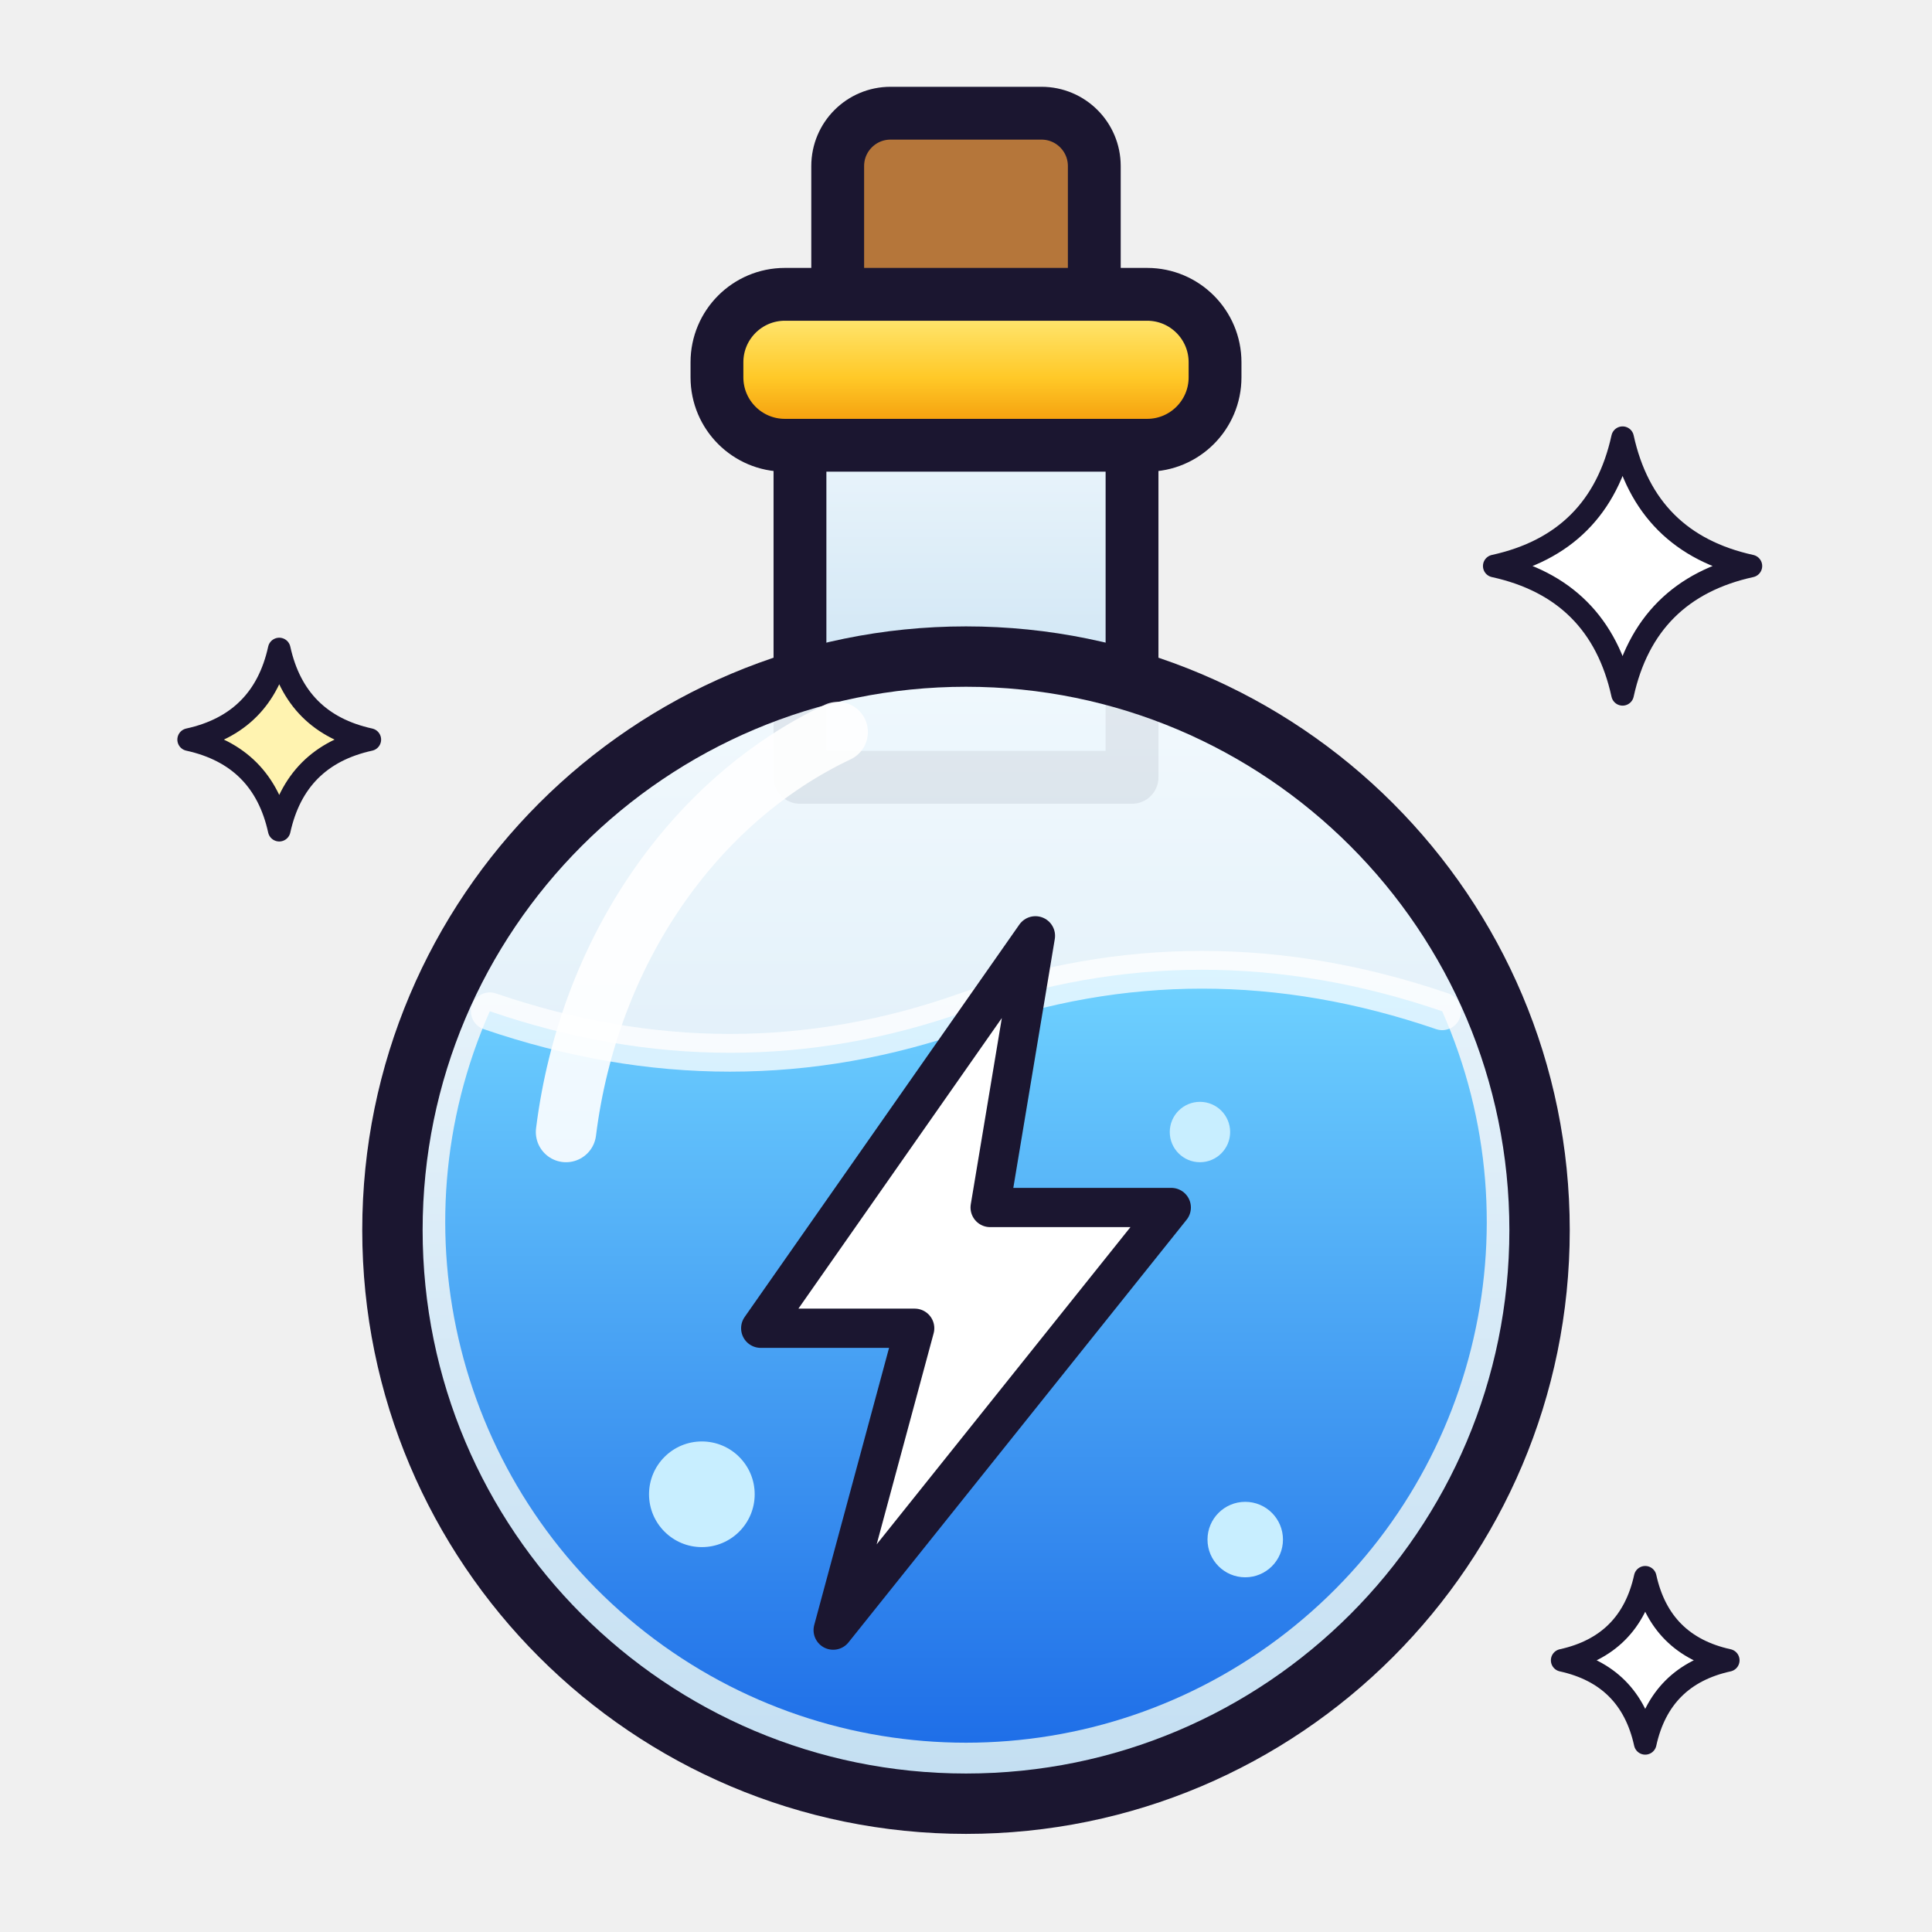
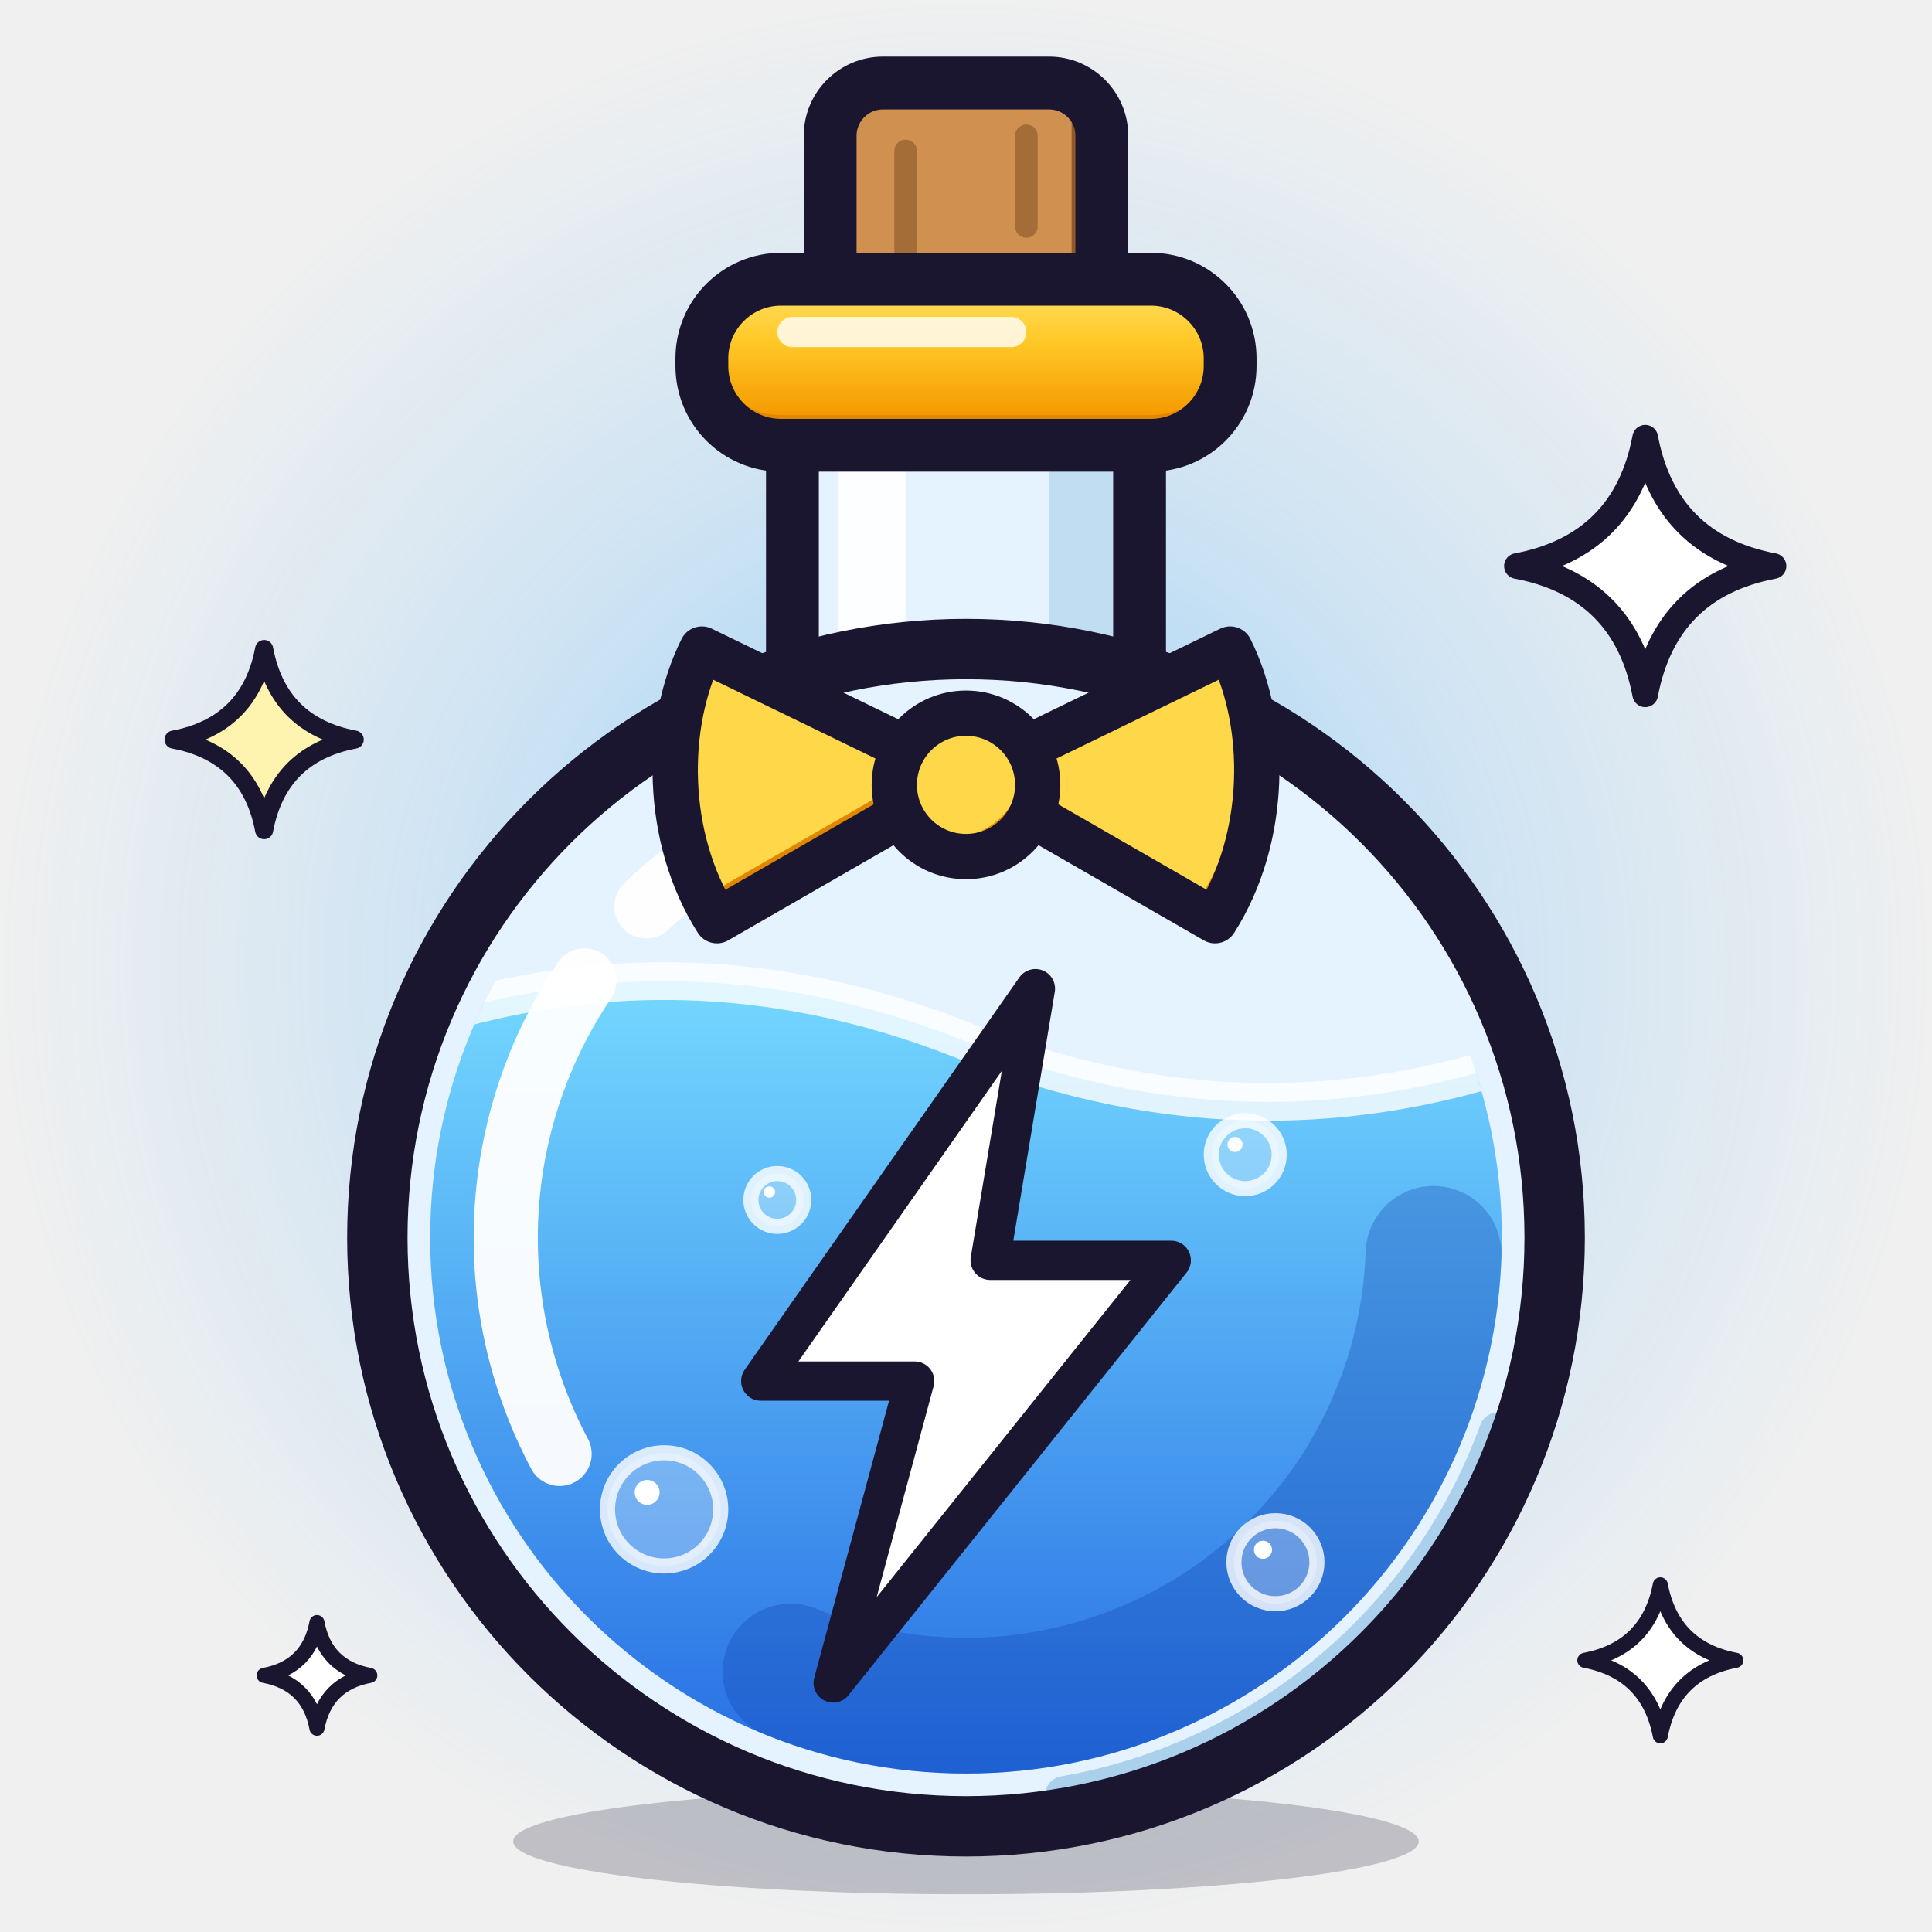
<svg xmlns="http://www.w3.org/2000/svg" width="512" height="512" viewBox="0 0 512 512" fill="none">
  <defs>
    <linearGradient id="gold" x1="0" y1="0" x2="0" y2="1">
      <stop offset="0" stop-color="#FFF08A" />
      <stop offset="0.55" stop-color="#FFC928" />
-       <stop offset="1" stop-color="#F08A00" />
+       <stop offset="1" stop-color="#F59A00" />
    </linearGradient>
    <linearGradient id="goldIn" x1="0" y1="0" x2="0" y2="1">
-       <stop offset="0" stop-color="#FFD84A" />
-       <stop offset="1" stop-color="#FFAE1A" />
-     </linearGradient>
-     <linearGradient id="bolt" x1="0" y1="0" x2="0" y2="1">
-       <stop offset="0" stop-color="#FFF7A6" />
-       <stop offset="0.5" stop-color="#FFD62E" />
-       <stop offset="1" stop-color="#FF9A1F" />
-     </linearGradient>
-     <linearGradient id="leaf" x1="0" y1="0" x2="0" y2="1">
-       <stop offset="0" stop-color="#8CF06A" />
-       <stop offset="1" stop-color="#1FA84A" />
-     </linearGradient>
-     <linearGradient id="egg" x1="0" y1="0" x2="0" y2="1">
-       <stop offset="0" stop-color="#C79BFF" />
-       <stop offset="0.6" stop-color="#8A4DF0" />
-       <stop offset="1" stop-color="#5A27B8" />
-     </linearGradient>
-     <linearGradient id="cyan" x1="0" y1="0" x2="1" y2="0">
-       <stop offset="0" stop-color="#6FE9FF" stop-opacity="0" />
-       <stop offset="1" stop-color="#6FE9FF" />
+       <stop offset="0" stop-color="#FFDC55" />
+       <stop offset="1" stop-color="#FFB01F" />
    </linearGradient>
    <linearGradient id="sack" x1="0" y1="0" x2="0" y2="1">
-       <stop offset="0" stop-color="#E9BC78" />
-       <stop offset="1" stop-color="#B57A34" />
+       <stop offset="0" stop-color="#F2CC8C" />
+       <stop offset="1" stop-color="#C98C42" />
    </linearGradient>
    <linearGradient id="wood" x1="0" y1="0" x2="0" y2="1">
-       <stop offset="0" stop-color="#D08A3C" />
-       <stop offset="1" stop-color="#8C4A18" />
-     </linearGradient>
-     <linearGradient id="glass" x1="0" y1="0" x2="0" y2="1">
-       <stop offset="0" stop-color="#F4FBFF" />
-       <stop offset="1" stop-color="#BFDDF2" />
+       <stop offset="0" stop-color="#D9924A" />
+       <stop offset="1" stop-color="#A45C22" />
    </linearGradient>
    <linearGradient id="liqLuck" x1="0" y1="0" x2="0" y2="1">
-       <stop offset="0" stop-color="#FFC04A" />
-       <stop offset="1" stop-color="#F26A12" />
+       <stop offset="0" stop-color="#FFC44D" />
+       <stop offset="1" stop-color="#F05A0E" />
    </linearGradient>
    <linearGradient id="liqSpeed" x1="0" y1="0" x2="0" y2="1">
-       <stop offset="0" stop-color="#6FD2FF" />
-       <stop offset="1" stop-color="#1F6FE8" />
+       <stop offset="0" stop-color="#74D8FF" />
+       <stop offset="1" stop-color="#1B5FE0" />
    </linearGradient>
    <linearGradient id="flame" x1="0" y1="0" x2="0" y2="1">
-       <stop offset="0" stop-color="#FFD23A" />
-       <stop offset="1" stop-color="#F0401A" />
+       <stop offset="0" stop-color="#FFB02E" />
+       <stop offset="1" stop-color="#EE3A16" />
+     </linearGradient>
+     <linearGradient id="petal" x1="0" y1="0" x2="0" y2="1">
+       <stop offset="0" stop-color="#FFE3EF" />
+       <stop offset="1" stop-color="#FF8FC0" />
    </linearGradient>
    <linearGradient id="badge" x1="0" y1="0" x2="0" y2="1">
-       <stop offset="0" stop-color="#FF6FB1" />
+       <stop offset="0" stop-color="#FF78B8" />
      <stop offset="1" stop-color="#E0206F" />
    </linearGradient>
+     <radialGradient id="glow1">
+       <stop offset="0" stop-color="#4FB4FF" stop-opacity="0.55" />
+       <stop offset="0.55" stop-color="#4FB4FF" stop-opacity="0.2" />
+       <stop offset="1" stop-color="#4FB4FF" stop-opacity="0" />
+     </radialGradient>
+     <clipPath id="clip2">
+       <rect x="220" y="22" width="72" height="66" rx="14" />
+     </clipPath>
+     <clipPath id="clip3">
+       <rect x="210" y="92" width="92" height="124" rx="0" />
+     </clipPath>
+     <clipPath id="clip4">
+       <rect x="186" y="74" width="140" height="44" rx="21" />
+     </clipPath>
+     <clipPath id="clip5">
+       <circle cx="256" cy="328" r="142" />
+     </clipPath>
+     <clipPath id="clip6">
+       <path d="M256 206 L186 172 C176 192 176 222 190 244Z" />
+     </clipPath>
+     <clipPath id="clip7">
+       <path d="M256 206 L326 172 C336 192 336 222 322 244Z" />
+     </clipPath>
+     <clipPath id="clip8">
+       <circle cx="256" cy="208" r="19" />
+     </clipPath>
  </defs>
-   <rect x="222" y="30" width="68" height="62" rx="14" fill="#B5763A" stroke="#1B1630" stroke-width="14" stroke-linejoin="round" stroke-linecap="round" />
-   <rect x="212" y="96" width="88" height="110" fill="url(#glass)" fill-opacity="0.9" stroke="#1B1630" stroke-width="14" stroke-linejoin="round" stroke-linecap="round" />
-   <rect x="190" y="78" width="132" height="40" rx="18" fill="url(#gold)" stroke="#1B1630" stroke-width="14" stroke-linejoin="round" stroke-linecap="round" />
-   <circle cx="256" cy="326" r="152" fill="url(#glass)" fill-opacity="0.92" stroke="#1B1630" stroke-width="16" stroke-linejoin="round" stroke-linecap="round" />
-   <path d="M129.8 268 A138 138 0 1 0 382.2 268 Q318 246 256 268 Q194 290 129.8 268Z" fill="url(#liqSpeed)" />
-   <path d="M129.8 268 Q194 290 256 268 Q318 246 382.2 268" stroke="#FFFFFF" stroke-opacity="0.75" stroke-width="10" stroke-linecap="round" />
-   <circle cx="186" cy="396" r="14" fill="#C8EEFF" />
-   <circle cx="330" cy="408" r="10" fill="#C8EEFF" />
-   <circle cx="318" cy="300" r="8" fill="#C8EEFF" />
-   <polygon transform="translate(256 340) scale(0.4) translate(-284 -256)" points="330,26 148,286 250,286 196,486 420,206 300,206" fill="#FFFFFF" stroke="#1B1630" stroke-width="26" stroke-linejoin="round" />
-   <path d="M150 300 C156 252 184 212 222 194" stroke="#FFFFFF" stroke-opacity="0.9" stroke-width="16" stroke-linecap="round" />
-   <path d="M430 116 Q436.12 143.88 464 150 Q436.12 156.12 430 184 Q423.88 156.12 396 150 Q423.88 143.88 430 116Z" fill="#FFFFFF" stroke="#1B1630" stroke-width="6" stroke-linejoin="round" />
-   <path d="M74 172 Q78.32 191.68 98 196 Q78.32 200.32 74 220 Q69.68 200.32 50 196 Q69.68 191.68 74 172Z" fill="#FFF3B0" stroke="#1B1630" stroke-width="6" stroke-linejoin="round" />
-   <path d="M436 418 Q439.96 436.04 458 440 Q439.96 443.96 436 462 Q432.04 443.96 414 440 Q432.04 436.04 436 418Z" fill="#FFFFFF" stroke="#1B1630" stroke-width="6" stroke-linejoin="round" />
+   <circle cx="256" cy="256" r="256" fill="url(#glow1)" />
+   <ellipse cx="256" cy="488" rx="120" ry="14" fill="#1B1630" fill-opacity="0.22" />
+   <rect x="220" y="22" width="72" height="66" rx="14" fill="#8F5A28" />
+   <g clip-path="url(#clip2)">
+     <rect x="220" y="22" width="72" height="66" rx="14" fill="#CF9050" transform="translate(-8 -4)" />
+     <path d="M240 40 V70 M272 36 V60" stroke="#7A4A1E" stroke-opacity="0.5" stroke-width="6" stroke-linecap="round" stroke-linejoin="round" />
+   </g>
+   <rect x="220" y="22" width="72" height="66" rx="14" fill="none" stroke="#1B1630" stroke-width="14" stroke-linejoin="round" stroke-linecap="round" />
+   <rect x="210" y="92" width="92" height="124" rx="0" fill="#E4F3FF" />
+   <g clip-path="url(#clip3)">
+     <rect x="222" y="92" width="18" height="124" fill="#FFFFFF" fill-opacity="0.9" />
+     <rect x="278" y="92" width="24" height="124" fill="#A9CFEA" fill-opacity="0.6" />
+   </g>
+   <rect x="210" y="92" width="92" height="124" rx="0" fill="none" stroke="#1B1630" stroke-width="14" stroke-linejoin="round" stroke-linecap="round" />
+   <rect x="186" y="74" width="140" height="44" rx="21" fill="#E08600" />
+   <g clip-path="url(#clip4)">
+     <rect x="186" y="74" width="140" height="44" rx="21" fill="url(#gold)" transform="translate(0 -8)" />
+     <path d="M210 88 H268" stroke="#FFFFFF" stroke-opacity="0.8" stroke-width="8" stroke-linecap="round" stroke-linejoin="round" />
+   </g>
+   <rect x="186" y="74" width="140" height="44" rx="21" fill="none" stroke="#1B1630" stroke-width="14" stroke-linejoin="round" stroke-linecap="round" />
+   <circle cx="256" cy="328" r="156" fill="#E4F3FF" />
+   <g clip-path="url(#clip5)">
+     <path d="M96 276 Q176 244 256 276 T416 276 L416 500 L96 500Z" fill="url(#liqSpeed)" />
+     <path d="M379.9 332.3 A124 124 0 0 1 209.5 443" stroke="#0E3FA8" stroke-opacity="0.3" stroke-width="36" stroke-linecap="round" stroke-linejoin="round" />
+     <path d="M96 276 Q176 244 256 276 T416 276" stroke="#FFFFFF" stroke-opacity="0.8" stroke-width="10" stroke-linecap="round" stroke-linejoin="round" />
+     <circle cx="176" cy="400" r="15" fill="#FFFFFF" fill-opacity="0.28" stroke="#FFFFFF" stroke-opacity="0.8" stroke-width="4" />
+     <circle cx="171.5" cy="395.5" r="3.3" fill="#FFFFFF" />
+     <circle cx="338" cy="414" r="11" fill="#FFFFFF" fill-opacity="0.28" stroke="#FFFFFF" stroke-opacity="0.8" stroke-width="4" />
+     <circle cx="334.7" cy="410.7" r="2.4" fill="#FFFFFF" />
+     <circle cx="330" cy="306" r="9" fill="#FFFFFF" fill-opacity="0.28" stroke="#FFFFFF" stroke-opacity="0.8" stroke-width="4" />
+     <circle cx="327.3" cy="303.3" r="2" fill="#FFFFFF" />
+     <circle cx="206" cy="318" r="7" fill="#FFFFFF" fill-opacity="0.28" stroke="#FFFFFF" stroke-opacity="0.8" stroke-width="4" />
+     <circle cx="203.9" cy="315.9" r="1.5" fill="#FFFFFF" />
+     <polygon transform="translate(256 354) scale(0.4) translate(-284 -256)" points="330,26 148,286 250,286 196,486 420,206 300,206" fill="#FFFFFF" stroke="#1B1630" stroke-width="26" stroke-linejoin="round" />
+   </g>
+   <path d="M397 379.3 A150 150 0 0 1 282 475.7" stroke="#9CC6E6" stroke-opacity="0.8" stroke-width="10" stroke-linecap="round" stroke-linejoin="round" />
+   <path d="M148.3 385.3 A122 122 0 0 1 154.9 259.8" stroke="#FFFFFF" stroke-opacity="0.95" stroke-width="17" stroke-linecap="round" stroke-linejoin="round" />
+   <path d="M171.3 240.2 A122 122 0 0 1 180.9 231.9" stroke="#FFFFFF" stroke-opacity="0.95" stroke-width="17" stroke-linecap="round" stroke-linejoin="round" />
+   <circle cx="256" cy="328" r="156" fill="none" stroke="#1B1630" stroke-width="16" stroke-linejoin="round" stroke-linecap="round" />
+   <path d="M256 206 L186 172 C176 192 176 222 190 244Z" fill="#E08600" />
+   <g clip-path="url(#clip6)">
+     <path d="M256 206 L186 172 C176 192 176 222 190 244Z" fill="#FFD84A" transform="translate(-4 -6)" />
+   </g>
+   <path d="M256 206 L186 172 C176 192 176 222 190 244Z" fill="none" stroke="#1B1630" stroke-width="12" stroke-linejoin="round" stroke-linecap="round" />
+   <path d="M256 206 L326 172 C336 192 336 222 322 244Z" fill="#E08600" />
+   <g clip-path="url(#clip7)">
+     <path d="M256 206 L326 172 C336 192 336 222 322 244Z" fill="#FFD84A" transform="translate(-4 -6)" />
+   </g>
+   <path d="M256 206 L326 172 C336 192 336 222 322 244Z" fill="none" stroke="#1B1630" stroke-width="12" stroke-linejoin="round" stroke-linecap="round" />
+   <circle cx="256" cy="208" r="19" fill="#E08600" />
+   <g clip-path="url(#clip8)">
+     <circle cx="256" cy="208" r="19" fill="#FFD84A" transform="translate(-4 -5)" />
+   </g>
+   <circle cx="256" cy="208" r="19" fill="none" stroke="#1B1630" stroke-width="12" stroke-linejoin="round" stroke-linecap="round" />
+   <path d="M436 116 Q441.4 144.6 470 150 Q441.4 155.4 436 184 Q430.6 155.4 402 150 Q430.6 144.6 436 116Z" fill="#FFFFFF" stroke="#1B1630" stroke-width="6.8" stroke-linejoin="round" />
+   <path d="M70 172 Q73.8 192.2 94 196 Q73.8 199.8 70 220 Q66.2 199.8 46 196 Q66.2 192.2 70 172Z" fill="#FFF3B0" stroke="#1B1630" stroke-width="4.8" stroke-linejoin="round" />
+   <path d="M440 420 Q443.2 436.8 460 440 Q443.2 443.2 440 460 Q436.8 443.2 420 440 Q436.8 436.8 440 420Z" fill="#FFFFFF" stroke="#1B1630" stroke-width="4" stroke-linejoin="round" />
+   <path d="M84 430 Q86.2 441.8 98 444 Q86.2 446.2 84 458 Q81.8 446.2 70 444 Q81.8 441.8 84 430Z" fill="#FFFFFF" stroke="#1B1630" stroke-width="4" stroke-linejoin="round" />
</svg>
